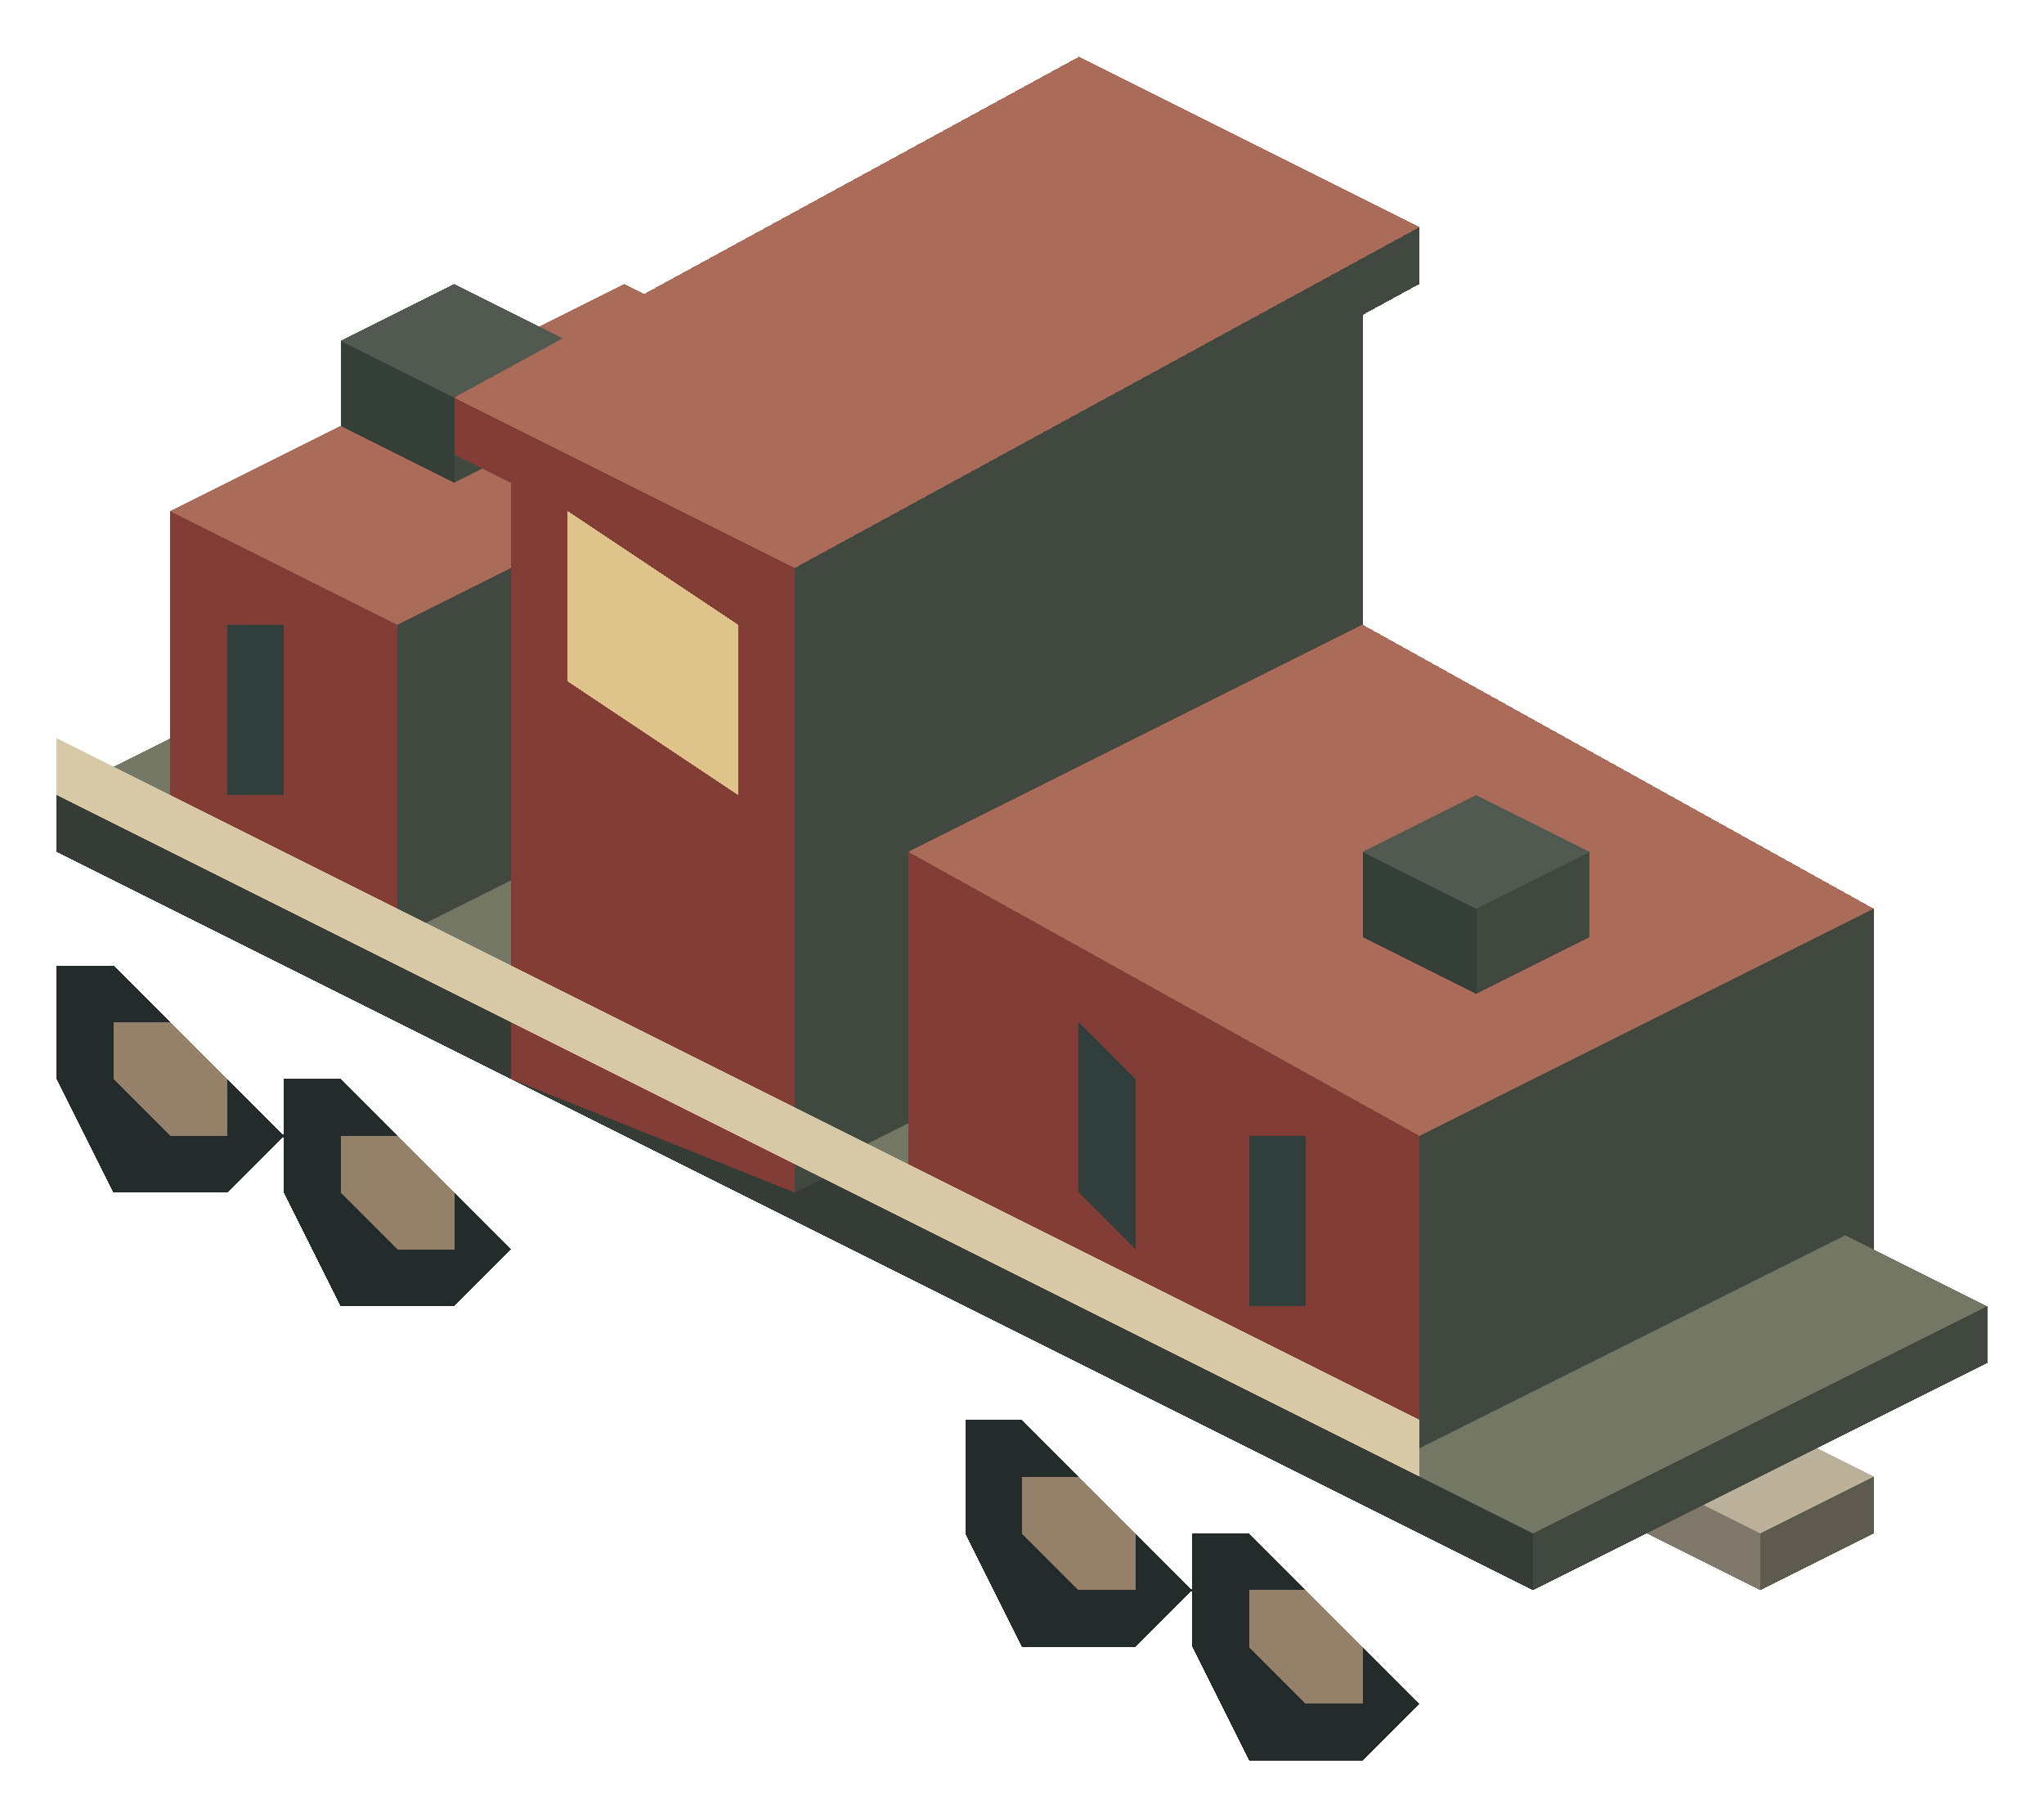
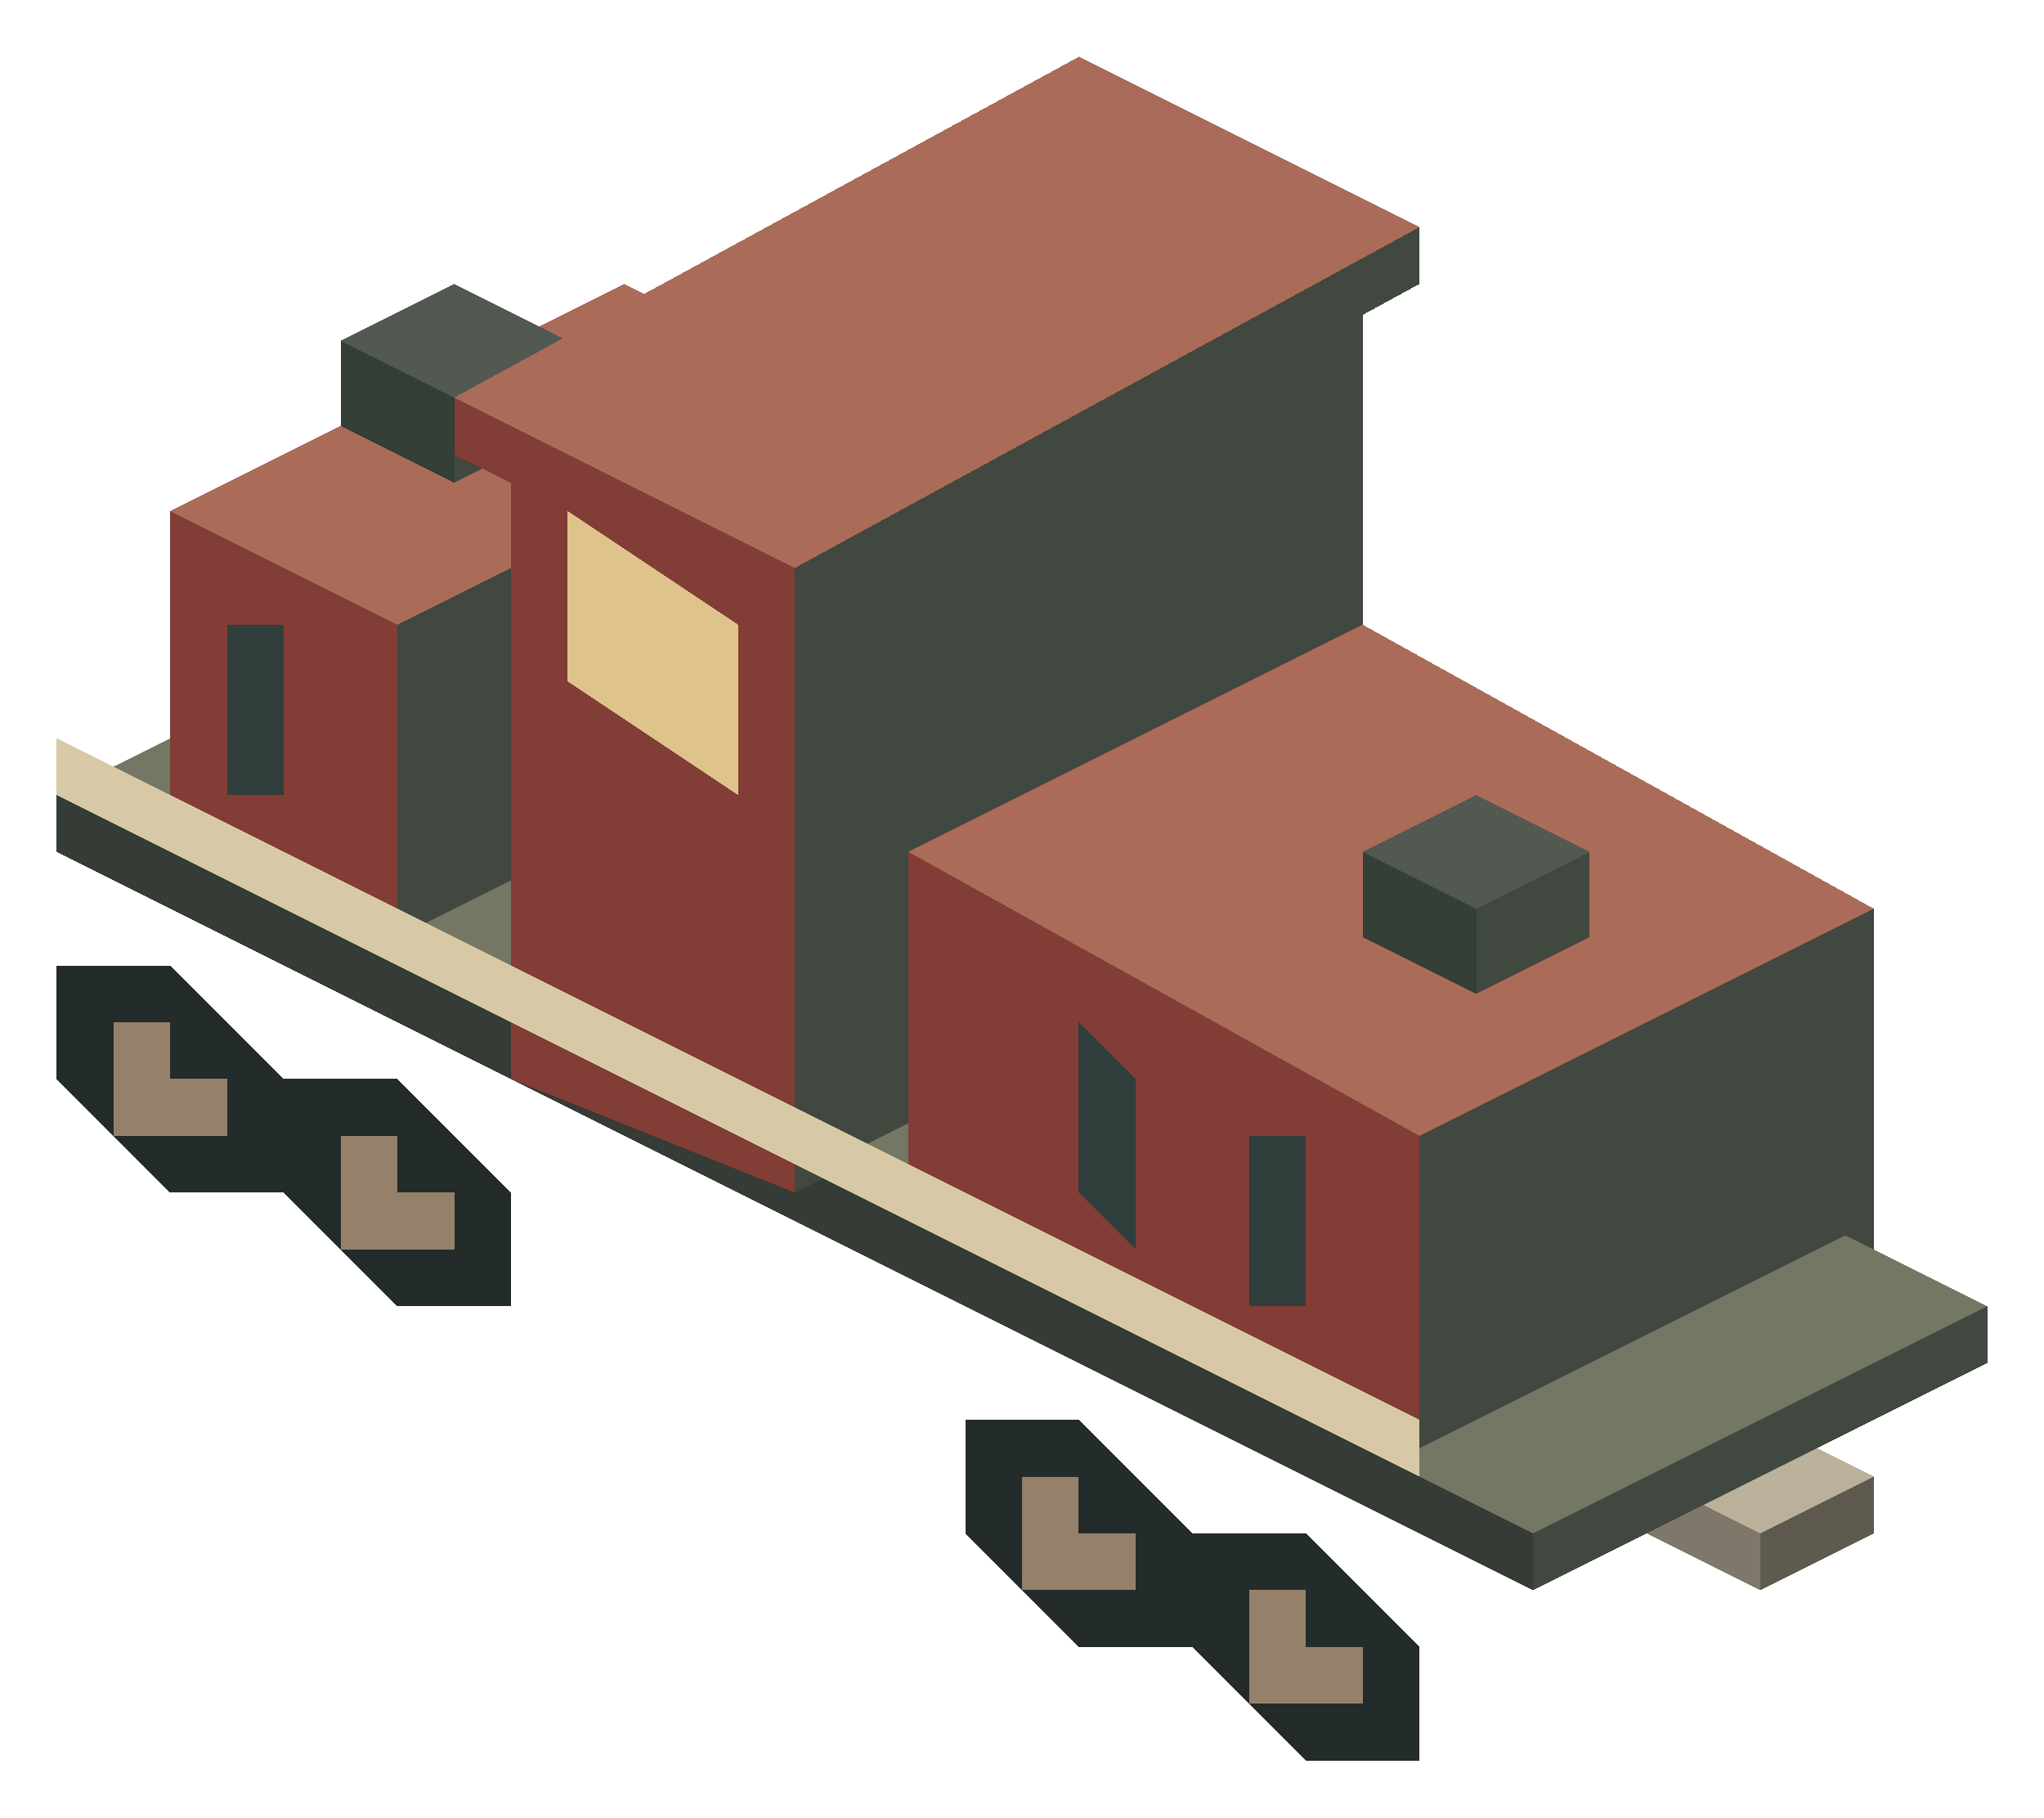
<svg xmlns="http://www.w3.org/2000/svg" width="36" height="32" viewBox="0 0 36 32" shape-rendering="crispEdges" data-template="railyard-loco-diesel-hydraulic-left" data-anchor-x="5" data-anchor-y="17" data-length-m="13">
  <g id="silhouette-underlays">
    <path d="M3,13 5,12 7,13 7,14 5,15 3,14Z" fill="#5f5a50" />
    <path d="M1,14 9,10 35,23 35,24 27,28 1,15Z" fill="#41483f" />
    <path d="M3,9 11,5 15,7 15,13 7,17 3,15Z" fill="#41483f" />
    <path d="M4,11 5,11 5,14 4,14Z" fill="#41483f" />
    <path d="M6,6 8,5 10,6 10,8 8,9 6,8Z" fill="#41483f" />
    <path d="M9,8 19,3 24,5 24,16 14,21 9,19Z" fill="#41483f" />
    <path d="M8,7 19,1 25,4 25,5 14,11 8,8Z" fill="#41483f" />
    <path d="M16,15 24,11 33,16 33,22 25,26 16,21Z" fill="#41483f" />
    <path d="M22,20 23,20 23,23 22,23Z" fill="#41483f" />
    <path d="M19,18 20,19 20,22 19,21Z" fill="#41483f" />
    <path d="M24,15 26,14 28,15 28,17 26,18 24,17Z" fill="#41483f" />
    <path d="M1,13 25,25 25,26 1,14Z" fill="#41483f" />
    <path d="M29,26 31,25 33,26 33,27 31,28 29,27Z" fill="#5f5a50" />
  </g>
  <g id="coupler">
</g>
  <g id="running-gear">
-     <path d="M4,21 3,21 2,21 1.5,20 5,20 5,20ZM5,20 1.5,20 1,19 1,18 1,17 2,17 3,18 4,19 5,20ZM3,20 1.5,20 1,19 1,18 1,18ZM5,20 3,20 1,18 1,18 1,17 2,17 3,18 4,19 5,20ZM2,19 1,18 1,18 1,17 2,17 2,17ZM2,18 2,17 2,17 3,18 3,18ZM5,20 3,20 2,19 2,18 3,18 3,18 4,19 5,20ZM5,20 4,20 4,19 4,19 5,20ZM4,20 3,20 2,19 2,18 3,18 3,18 4,19 4,19ZM8,23 7,23 6,23 5.5,22 9,22 9,22ZM9,22 5.5,22 5,21 5,20 5,19 6,19 7,20 8,21 9,22ZM7,22 5.5,22 5,21 5,20 5,20ZM9,22 7,22 5,20 5,20 5,19 6,19 7,20 8,21 9,22ZM6,21 5,20 5,20 5,19 6,19 6,19ZM6,20 6,19 6,19 7,20 7,20ZM9,22 7,22 6,21 6,20 7,20 7,20 8,21 9,22ZM9,22 8,22 8,21 8,21 9,22ZM8,22 7,22 6,21 6,20 7,20 7,20 8,21 8,21ZM20,29 19,29 18,29 17.5,28 21,28 21,28ZM21,28 17.5,28 17,27 17,26 17,25 18,25 19,26 20,27 21,28ZM19,28 17.5,28 17,27 17,26 17,26ZM21,28 19,28 17,26 17,26 17,25 18,25 19,26 20,27 21,28ZM18,27 17,26 17,26 17,25 18,25 18,25ZM18,26 18,25 18,25 19,26 19,26ZM21,28 19,28 18,27 18,26 19,26 19,26 20,27 21,28ZM21,28 20,28 20,27 20,27 21,28ZM20,28 19,28 18,27 18,26 19,26 19,26 20,27 20,27ZM24,31 23,31 22,31 21.5,30 25,30 25,30ZM25,30 21.5,30 21,29 21,28 21,27 22,27 23,28 24,29 25,30ZM23,30 21.5,30 21,29 21,28 21,28ZM25,30 23,30 21,28 21,28 21,27 22,27 23,28 24,29 25,30ZM22,29 21,28 21,28 21,27 22,27 22,27ZM22,28 22,27 22,27 23,28 23,28ZM25,30 23,30 22,29 22,28 23,28 23,28 24,29 25,30ZM25,30 24,30 24,29 24,29 25,30ZM24,30 23,30 22,29 22,28 23,28 23,28 24,29 24,29Z" fill="#242b2b" />
-     <path d="M4,20 3,20 3,20 2,19 2,19 2,18 3,18 3,18 4,19 4,20ZM8,22 7,22 7,22 6,21 6,21 6,20 7,20 7,20 8,21 8,22ZM20,28 19,28 19,28 18,27 18,27 18,26 19,26 19,26 20,27 20,28ZM24,30 23,30 23,30 22,29 22,29 22,28 23,28 23,28 24,29 24,30Z" fill="#95816a" />
+     <path d="M3,19 3,17 3,17 4,18 5,19 5,19ZM2,19 1,19 1,19 1,18 1,17 2,17 2,17ZM3,18 3,18 3,18 2,18 2,17 2,17 3,17 3,17ZM5,21 4,21 4,21 4,19 5,19 5,19 5,20ZM4,20 4,20 4,21 4,21 3,21 2,20 2,20ZM2,20 2,20 2,20 2,20 2,20 1,19 1,19 2,19ZM7,21 7,19 7,19 8,20 9,21 9,21ZM6,21 5,21 5,21 5,20 5,19 6,19 6,19ZM7,20 7,20 7,20 6,20 6,19 6,19 7,19 7,19ZM9,23 8,23 8,23 8,21 9,21 9,21 9,22ZM8,22 8,22 8,23 8,23 7,23 6,22 6,22ZM6,22 6,22 6,22 6,22 6,22 5,21 5,21 6,21ZM19,27 19,25 19,25 20,26 21,27 21,27ZM18,27 17,27 17,27 17,26 17,25 18,25 18,25ZM19,26 19,26 19,26 18,26 18,25 18,25 19,25 19,25ZM21,29 20,29 20,29 20,27 21,27 21,27 21,28ZM20,28 20,28 20,29 20,29 19,29 18,28 18,28ZM18,28 18,28 18,28 18,28 18,28 17,27 17,27 18,27ZM23,29 23,27 23,27 24,28 25,29 25,29ZM22,29 21,29 21,29 21,28 21,27 22,27 22,27ZM23,28 23,28 23,28 22,28 22,27 22,27 23,27 23,27ZM25,31 24,31 24,31 24,29 25,29 25,29 25,30ZM24,30 24,30 24,31 24,31 23,31 22,30 22,30ZM22,30 22,30 22,30 22,30 22,30 21,29 21,29 22,29Z" fill="#242b2b" />
+     <path d="M3,19 4,19 4,20ZM3,19 4,20 3,20ZM3,19 3,20 2,20ZM3,18 3,19 2,20ZM3,18 2,20 2,19ZM2,19 2,18 3,18ZM7,21 8,21 8,22ZM7,21 8,22 7,22ZM7,21 7,22 6,22ZM7,20 7,21 6,22ZM7,20 6,22 6,21ZM6,21 6,20 7,20ZM19,27 20,27 20,28ZM19,27 20,28 19,28ZM19,27 19,28 18,28ZM19,26 19,27 18,28ZM19,26 18,28 18,27ZM18,27 18,26 19,26ZM23,29 24,29 24,30ZM23,29 24,30 23,30ZM23,29 23,30 22,30ZM23,28 23,29 22,30ZM23,28 22,30 22,29ZM22,29 22,28 23,28Z" fill="#95816a" />
  </g>
  <g id="frame">
    <path d="M14,21 14.5,20.75 27,27 27,28 14,21.5ZM14,21 14,21.5 9,19ZM1,14 9,18 9,19 9,19 1,15Z" fill="#343c35" />
    <path d="M35,24 27,28 27,27 35,23Z" fill="#41483f" />
    <path d="M2,13.5 3,13 3,14ZM30.5,22.75 32.5,21.75 35,23 33,24ZM7.5,16.25 9,15.5 9,17ZM15.28,20.14 16,19.78 16,20.5ZM30.211,22.895 30.5,22.75 33,24 32.579,24.211ZM25,25.5 30.211,22.895 32.579,24.211 27,27 25,26Z" fill="#747764" />
  </g>
  <g id="diesel-body">
</g>
  <g id="short-hood">
    <path d="M3,11 3,9 7,11 7,11ZM5,15 5,11 7,11 7,11 7,16ZM5,14 5,15 3,14 3,14ZM4,14 3,14 3,11 4,11Z" fill="#813d36" />
    <path d="M9,10 9,15.5 7.5,16.25 7,16 7,11 9,10ZM8.5,8.25 8,8.5 8,8Z" fill="#41483f" />
    <path d="M6,7.5 6,10.5 3,9ZM9.913,5.957 9.5,5.75 11,5 11.348,5.174ZM8,8.5 8.5,8.25 9,8.5 9,10 8,10.5ZM6,7.5 6,7.5 8,8.5 8,10.5 7,11 6,10.5Z" fill="#aa6b58" />
    <path d="M4,11 5,11 5,14 4,14Z" fill="#303e3c" />
    <path d="M6,7.5 6,6 8,7 8,8.5Z" fill="#333f37" />
    <path d="M8,5 9.913,5.957 8,7 8,7 6,6Z" fill="#515950" />
  </g>
  <g id="cab">
    <path d="M9,17 9,11.333 14,14.667 14,19.5ZM9,18 14,20.5 14,21 9,19ZM10,12 9,11.333 9,8.5 10,9ZM10,9 10,9 14,11 14,11.667ZM13,14 13,11 14,11.667 14,14.667ZM8,7 14,10 14,11 8,8Z" fill="#813d36" />
    <path d="M19.046,8.248 24,5.545 24,11ZM19.046,8.248 24,11 24,11 17.5,14.25 14,12.5 14,11ZM14.5,20.75 14,21 14,20.5ZM17.5,14.25 16,15 14,13.889 14,12.5ZM16,15 16,19.78 15.28,20.14 14,19.5 14,13.889ZM25,5 14,11 14,10 25,4Z" fill="#41483f" />
    <path d="M19,1 25,4 14,10 8,7Z" fill="#aa6b58" />
    <path d="M13,14 10,12 10,9 13,11Z" fill="#dec38a" />
  </g>
  <g id="hood">
    <path d="M21,20 16,15 16,15 25,20 25,20ZM20,19 21,20 20,20ZM18,20 16,20 16,18ZM19,18 19,20 18,20 16,18 16,15 16,15ZM23,24 23,20 25,20 25,20 25,25ZM21,23 23,23 23,24ZM21,20 22,20 22,21ZM20,22.5 20,20 21,20 22,21 22,23 21,23ZM16,20.5 16,20 18,20 20,22 20,22.5ZM19,21 18,20 19,20Z" fill="#813d36" />
    <path d="M33,22 33,22 27,19 33,16ZM32.5,21.75 25,25.5 25,20 27,19ZM28,16.5 26,17.5 26,16 28,15Z" fill="#41483f" />
    <path d="M24,11 24,11 24,19.444 16,15ZM27.5,16.75 31.105,14.947 33,16 29.5,17.75ZM26,14 24,13 24,11 24,11 26,12.111ZM26,14 24,15 24,15 24,13ZM28,15 26,14 26,12.111 29.684,14.158ZM28,16.5 28,15 29.684,14.158 31.105,14.947ZM26,17.5 27.5,16.75 29.5,17.75 26,19.5ZM24,16.5 26,17.5 26,19.5 25,20 24,19.444Z" fill="#aa6b58" />
    <path d="M22,20 23,20 23,23 22,23ZM19,18 20,19 20,22 19,21Z" fill="#303e3c" />
    <path d="M24,16.5 24,15 26,16 26,17.5Z" fill="#333f37" />
    <path d="M26,14 28,15 26,16 24,15Z" fill="#515950" />
  </g>
  <g id="stripe">
    <path d="M1,13 25,25 25,26 1,14Z" fill="#d7c9a5" />
  </g>
  <g id="coupler">
    <path d="M29,27 30,26.5 31,27 31,28 29,27Z" fill="#7f786a" />
    <path d="M33,27 31,28 31,27 33,26Z" fill="#5f5a50" />
    <path d="M32,25.5 33,26 31,27 30,26.5Z" fill="#bbb09a" />
  </g>
</svg>
